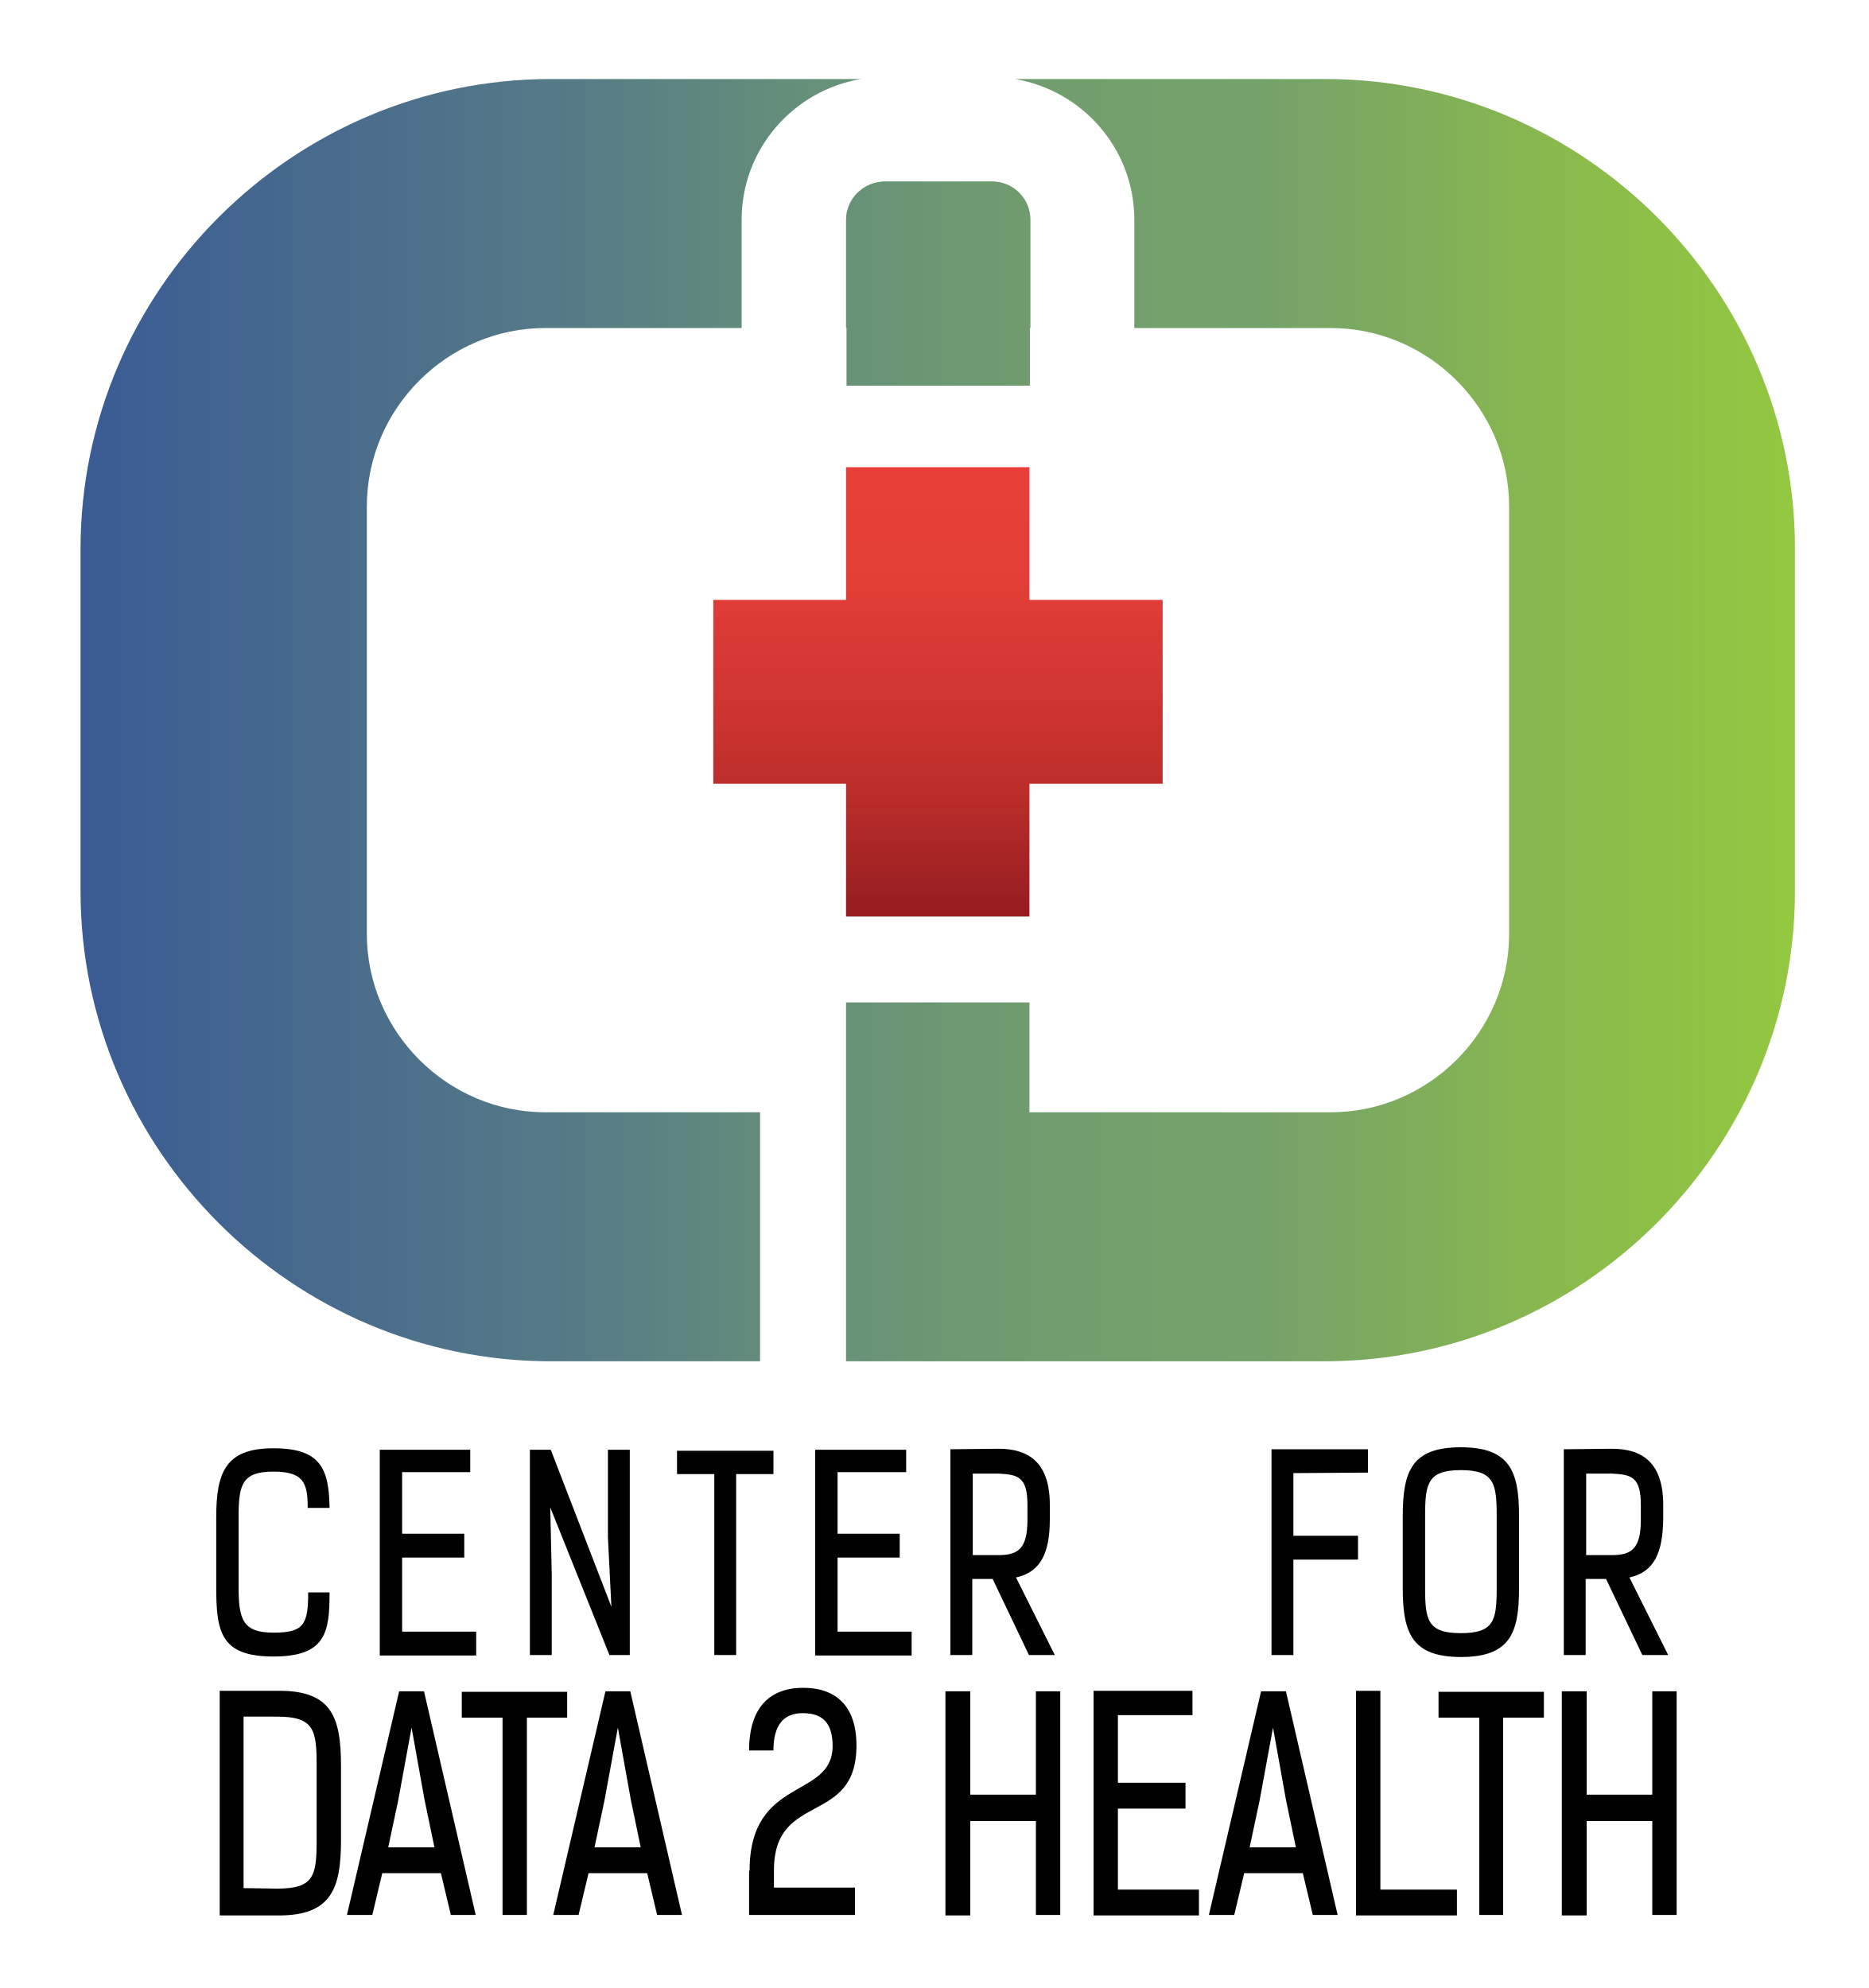
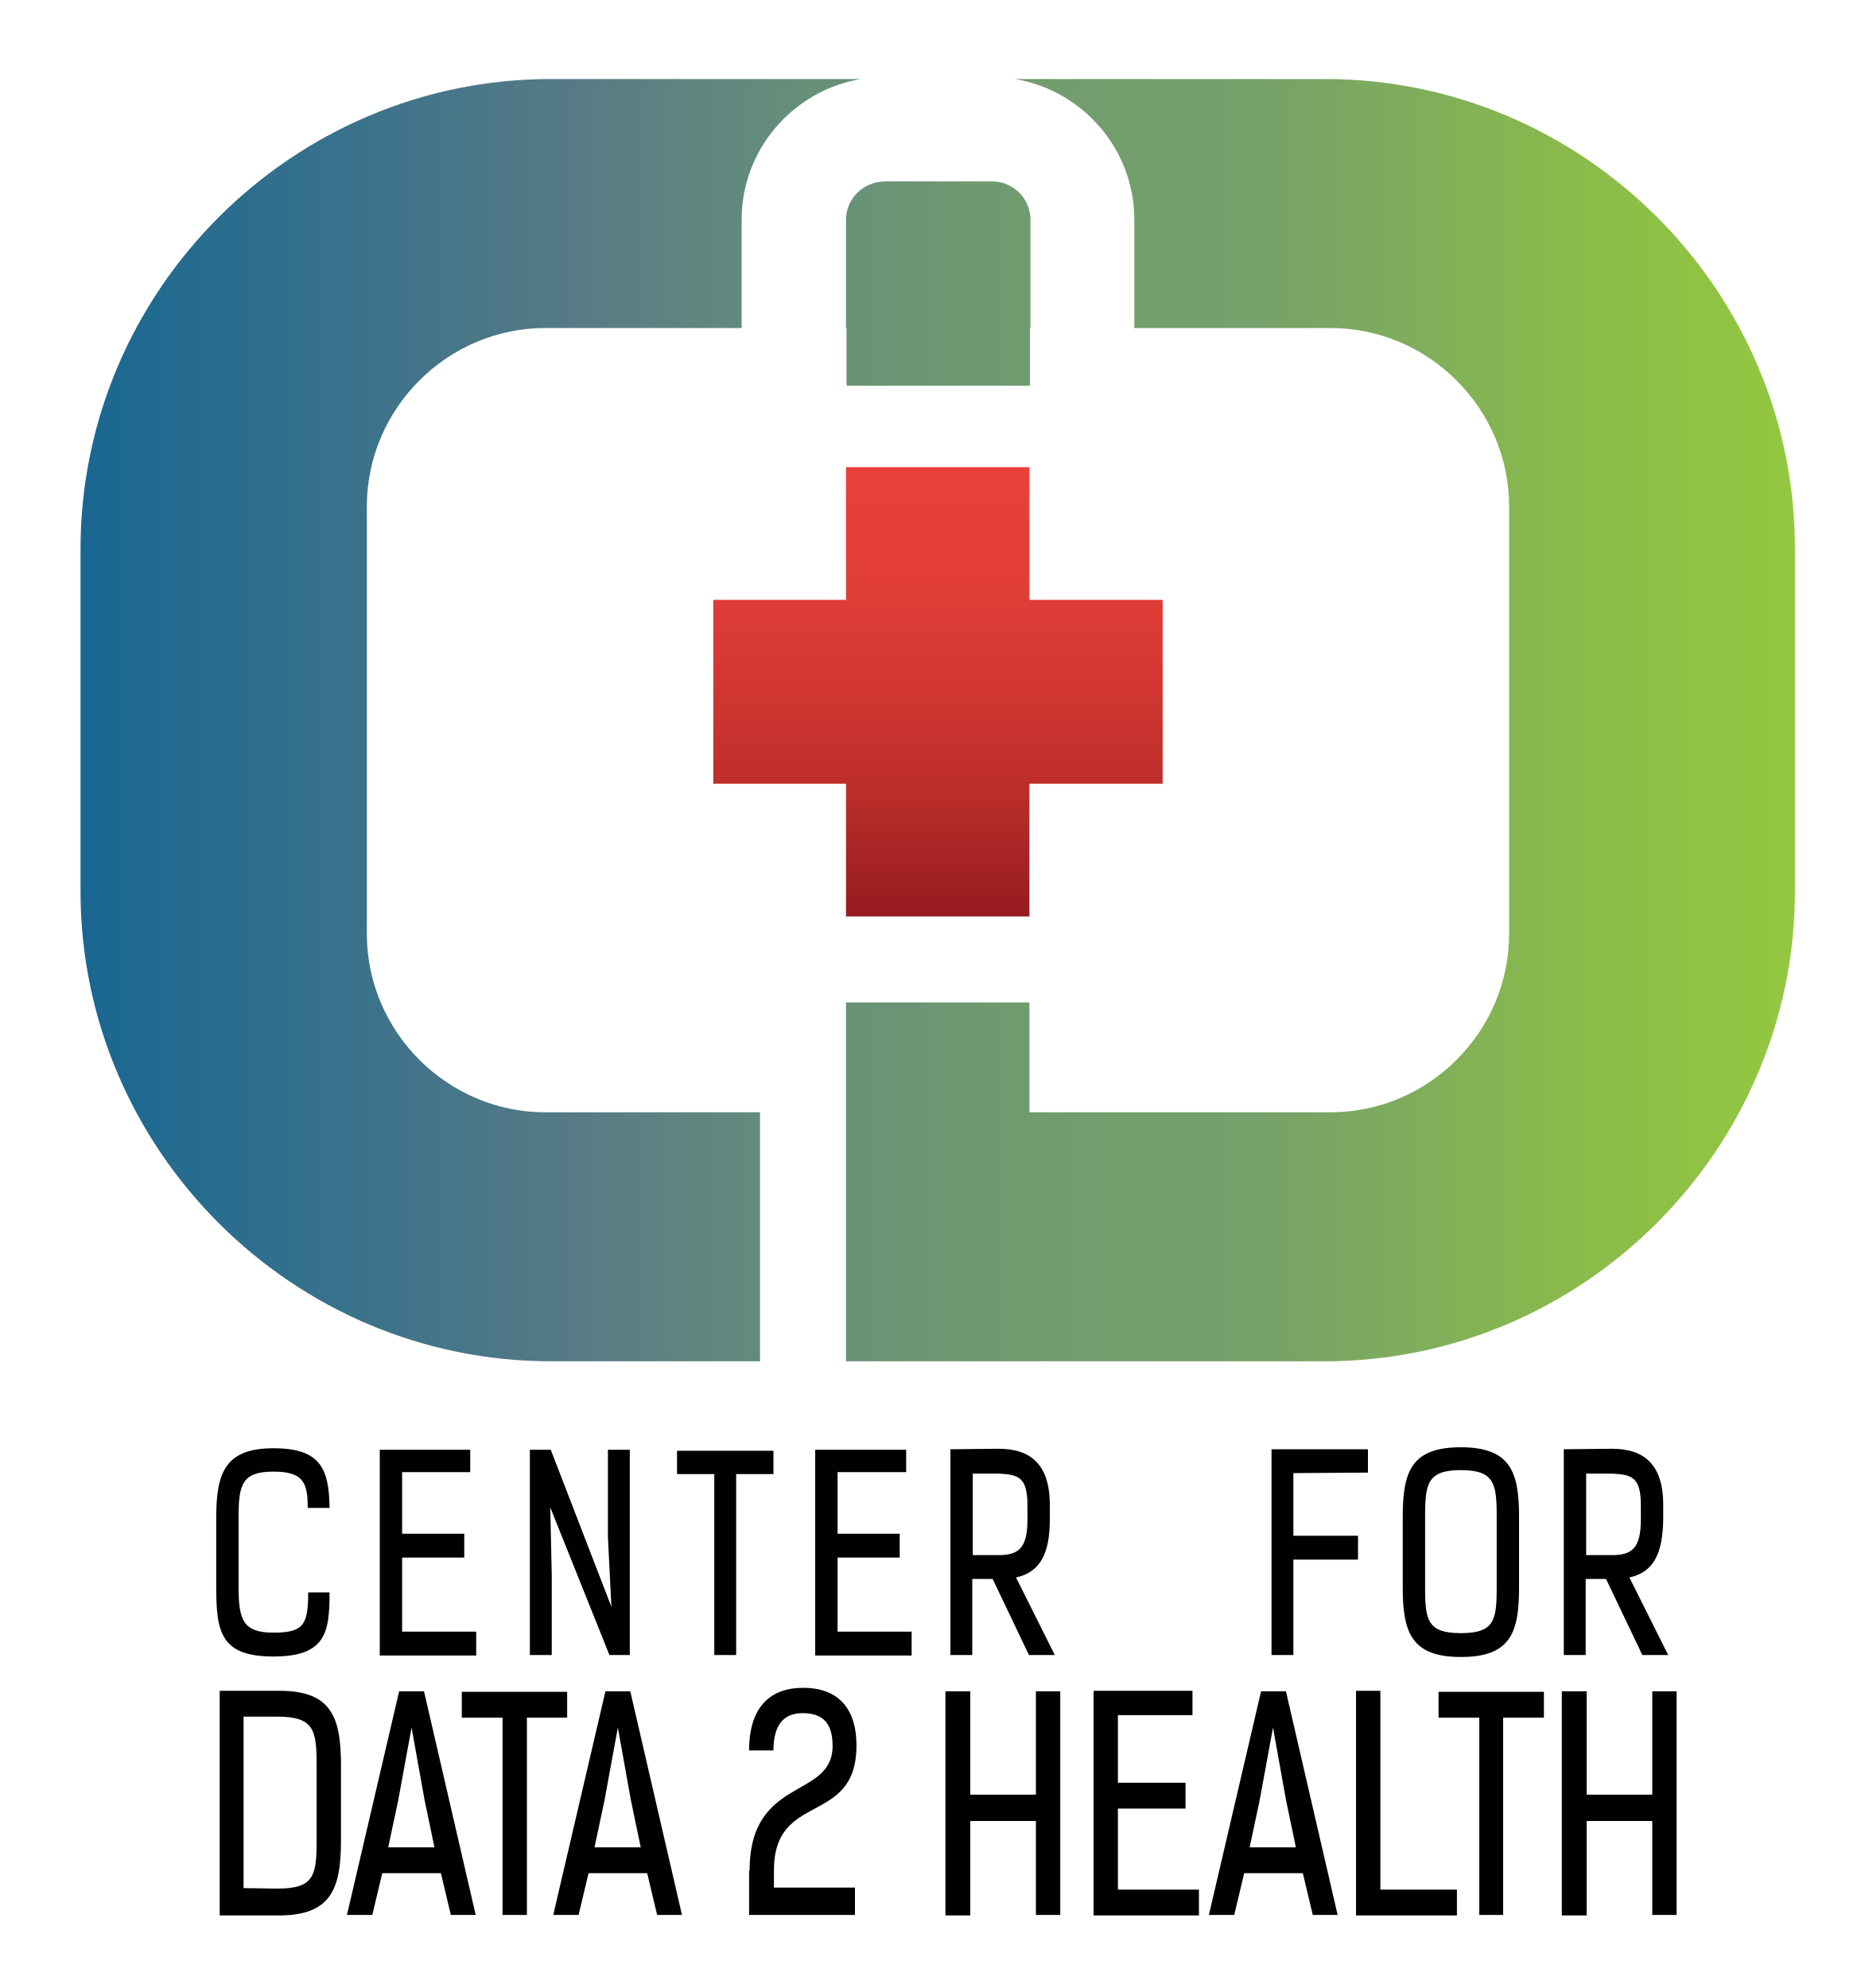
- <svg xmlns="http://www.w3.org/2000/svg" version="1.1" id="Layer_1" x="0px" y="0px" viewBox="0 0 376 400" style="enable-background:new 0 0 376 400;" xml:space="preserve">
+ <svg xmlns="http://www.w3.org/2000/svg" version="1.1" id="Layer_1" x="0px" y="0px" viewBox="-81 -56 376 400" style="enable-background:new -81 -56 376 400;" xml:space="preserve">
  <style type="text/css">
	.st0{fill:#010101;}
	.st1{fill:url(#SVGID_1_);}
	.st2{fill:url(#SVGID_2_);}
</style>
-   <path class="st0" d="M61.9,303.3c0-5-0.9-7.2-6.9-7.2c-6.3,0-7,2.6-7,9.1v14.2c0,6.5,0.9,9.1,7,9.1s7-1.6,7-8.1h4.3  c0,8-0.7,12.9-11.3,12.9s-11.5-4.9-11.5-14v-14c0-9.1,1.9-13.9,11.5-13.9c9.4,0,11.2,4,11.3,12h-4.4V303.3z M94.6,291.7v4.5H80.9  v12.4h12.5v4.8H80.9v14.9h14.9v4.8H76.4v-41.4L94.6,291.7L94.6,291.7z M123,323.3l-0.7-14v-17.6h4.4V333h-4.1l-11.9-29.7l0.3,13.6  V333h-4.4v-41.3h4.2L123,323.3z M148.1,296.6V333h-4.4v-36.4h-7.5v-4.7h19.4v4.7H148.1L148.1,296.6z M182.3,291.7v4.5h-13.8v12.4  H181v4.8h-12.5v14.9h14.9v4.8H164v-41.4L182.3,291.7L182.3,291.7z M204.4,317.4l7.8,15.6H207l-7.3-15.3h-4.1V333h-4.4v-41.4l9.7-0.1  c6.3,0,10.3,3,10.3,11.3v2.9C211.2,312.4,209.4,316.3,204.4,317.4z M195.7,296.5v16.4h5.2c4,0,5.8-1.4,5.8-7.1v-2.9  c0-5.7-1.8-6.2-5.8-6.4H195.7z M260.2,296.4V309h13v4.8h-13V333h-4.4v-41.4h19.4v4.7L260.2,296.4L260.2,296.4z M305.6,319.5  c0,9.1-1.8,13.9-11.7,13.9c-9.9,0-11.7-4.9-11.7-13.9v-14.4c0-9.1,1.8-13.9,11.7-13.9s11.7,4.9,11.7,13.9V319.5z M301.1,305  c0-6.5-0.5-9.2-7.2-9.2c-6.7,0-7.2,2.7-7.2,9.2v14.5c0,6.5,0.5,9.1,7.2,9.1c6.7,0,7.2-2.6,7.2-9.1V305z M327.8,317.4l7.8,15.6h-5.2  l-7.3-15.3H319V333h-4.4v-41.4l9.7-0.1c6.3,0,10.3,3,10.3,11.3v2.9C334.5,312.4,332.8,316.3,327.8,317.4z M319.1,296.5v16.4h5.2  c4,0,5.8-1.4,5.8-7.1v-2.9c0-5.7-1.8-6.2-5.8-6.4H319.1z M44.2,385.3v-45.1h12c10.5,0,12.4,5.3,12.4,15.1v14.9  c0,9.8-1.9,15.3-12.8,15.2H44.2V385.3z M55.8,380c7.4,0,7.9-2.6,7.9-9.8v-15c0-7.1-0.5-9.8-7.9-9.8H49v34.5L55.8,380L55.8,380z   M90.7,385.3l-2-8.4H76.9l-2,8.4h-5.1l10.5-45h5l10.4,45H90.7z M82.8,347.6l-2.7,14.7l-2,9.4h9.3l-2-9.6L82.8,347.6z M106,345.6  v39.7h-4.9v-39.7h-8.2v-5.2h21.2v5.2H106z M132.2,385.3l-2-8.4h-11.8l-2,8.4h-5.1l10.5-45h5l10.4,45H132.2z M124.3,347.6l-2.7,14.7  l-2,9.4h9.3l-2-9.6L124.3,347.6z M150.8,376.4c0-19.1,16.7-14.3,16.7-25.1c0-4.4-1.8-6.6-6-6.6c-3.8,0-5.9,2.3-5.9,7.5h-4.9  c0-8.8,4.3-12.6,10.9-12.6c6.5,0,10.7,3.6,10.7,11.6c0,16.3-16.6,9.1-16.6,25.1v3.5H172v5.5h-21.3v-8.9H150.8z M208.4,385.3v-18.9  h-13.2v19h-5v-45.1h5v20.8h13.2v-20.8h4.9v45H208.4z M239.9,340.2v4.9h-15v13.6h13.6v5.2h-13.6v16.3h16.3v5.2H220v-45.2H239.9z   M264.1,385.3l-2-8.4h-11.8l-2,8.4h-5.1l10.5-45h5l10.4,45H264.1z M256.1,347.6l-2.7,14.7l-2,9.4h9.3l-2-9.6L256.1,347.6z   M272.8,385.3v-45.1h4.9v40h15.4v5.2h-20.3V385.3z M302.4,345.6v39.7h-4.8v-39.7h-8.2v-5.2h21.2v5.2H302.4z M332.4,385.3v-18.9  h-13.2v19h-5v-45.1h5v20.8h13.2v-20.8h4.9v45H332.4z" />
-   <linearGradient id="SVGID_1_" gradientUnits="userSpaceOnUse" x1="188.691" y1="219.589" x2="188.691" y2="309.988" gradientTransform="matrix(1 0 0 -1 0 404)">
+   <path class="st0" d="M-19.1,247.3c0-5-0.9-7.2-6.9-7.2c-6.3,0-7,2.6-7,9.1v14.2c0,6.5,0.9,9.1,7,9.1s7-1.6,7-8.1h4.3  c0,8-0.7,12.9-11.3,12.9s-11.5-4.9-11.5-14v-14c0-9.1,1.9-13.9,11.5-13.9c9.4,0,11.2,4,11.3,12h-4.4V247.3z M13.6,235.7v4.5H-0.1  v12.4h12.5v4.8H-0.1v14.9h14.9v4.8H-4.6v-41.4L13.6,235.7L13.6,235.7z M42,267.3l-0.7-14v-17.6h4.4V277h-4.1l-11.9-29.7l0.3,13.6  V277h-4.4v-41.3h4.2L42,267.3z M67.1,240.6V277h-4.4v-36.4h-7.5v-4.7h19.4v4.7H67.1L67.1,240.6z M101.3,235.7v4.5H87.5v12.4H100v4.8  H87.5v14.9h14.9v4.8H83v-41.4L101.3,235.7L101.3,235.7z M123.4,261.4l7.8,15.6H126l-7.3-15.3h-4.1V277h-4.4v-41.4l9.7-0.1  c6.3,0,10.3,3,10.3,11.3v2.9C130.2,256.4,128.4,260.3,123.4,261.4z M114.7,240.5v16.4h5.2c4,0,5.8-1.4,5.8-7.1v-2.9  c0-5.7-1.8-6.2-5.8-6.4H114.7z M179.2,240.4V253h13v4.8h-13V277h-4.4v-41.4h19.4v4.7L179.2,240.4L179.2,240.4z M224.6,263.5  c0,9.1-1.8,13.9-11.7,13.9c-9.9,0-11.7-4.9-11.7-13.9v-14.4c0-9.1,1.8-13.9,11.7-13.9s11.7,4.9,11.7,13.9V263.5z M220.1,249  c0-6.5-0.5-9.2-7.2-9.2s-7.2,2.7-7.2,9.2v14.5c0,6.5,0.5,9.1,7.2,9.1s7.2-2.6,7.2-9.1V249z M246.8,261.4l7.8,15.6h-5.2l-7.3-15.3  H238V277h-4.4v-41.4l9.7-0.1c6.3,0,10.3,3,10.3,11.3v2.9C253.5,256.4,251.8,260.3,246.8,261.4z M238.1,240.5v16.4h5.2  c4,0,5.8-1.4,5.8-7.1v-2.9c0-5.7-1.8-6.2-5.8-6.4H238.1z M-36.8,329.3v-45.1h12c10.5,0,12.4,5.3,12.4,15.1v14.9  c0,9.8-1.9,15.3-12.8,15.2h-11.6V329.3z M-25.2,324c7.4,0,7.9-2.6,7.9-9.8v-15c0-7.1-0.5-9.8-7.9-9.8H-32v34.5L-25.2,324L-25.2,324z   M9.7,329.3l-2-8.4H-4.1l-2,8.4h-5.1l10.5-45h5l10.4,45H9.7z M1.8,291.6l-2.7,14.7l-2,9.4h9.3l-2-9.6L1.8,291.6z M25,289.6v39.7  h-4.9v-39.7h-8.2v-5.2h21.2v5.2H25z M51.2,329.3l-2-8.4H37.4l-2,8.4h-5.1l10.5-45h5l10.4,45H51.2z M43.3,291.6l-2.7,14.7l-2,9.4h9.3  l-2-9.6L43.3,291.6z M69.8,320.4c0-19.1,16.7-14.3,16.7-25.1c0-4.4-1.8-6.6-6-6.6c-3.8,0-5.9,2.3-5.9,7.5h-4.9  c0-8.8,4.3-12.6,10.9-12.6c6.5,0,10.7,3.6,10.7,11.6c0,16.3-16.6,9.1-16.6,25.1v3.5H91v5.5H69.7v-8.9H69.8z M127.4,329.3v-18.9  h-13.2v19h-5v-45.1h5v20.8h13.2v-20.8h4.9v45H127.4z M158.9,284.2v4.9h-15v13.6h13.6v5.2h-13.6v16.3h16.3v5.2H139v-45.2H158.9z   M183.1,329.3l-2-8.4h-11.8l-2,8.4h-5.1l10.5-45h5l10.4,45H183.1z M175.1,291.6l-2.7,14.7l-2,9.4h9.3l-2-9.6L175.1,291.6z   M191.8,329.3v-45.1h4.9v40h15.4v5.2h-20.3V329.3z M221.4,289.6v39.7h-4.8v-39.7h-8.2v-5.2h21.2v5.2H221.4z M251.4,329.3v-18.9  h-13.2v19h-5v-45.1h5v20.8h13.2v-20.8h4.9v45H251.4z" />
+   <linearGradient id="SVGID_1_" gradientUnits="userSpaceOnUse" x1="107.7" y1="12.4" x2="107.7" y2="-78" gradientTransform="matrix(1 0 0 1 0 116)">
    <stop offset="0" style="stop-color:#951B1F" />
    <stop offset="6.032908e-02" style="stop-color:#9D2022" />
    <stop offset="0.285" style="stop-color:#BC2E2A" />
    <stop offset="0.514" style="stop-color:#D23632" />
    <stop offset="0.749" style="stop-color:#E23E37" />
    <stop offset="1" style="stop-color:#E93F3A" />
  </linearGradient>
-   <polygon class="st1" points="170.2,157.7 143.5,157.7 143.5,120.7 170.2,120.7 170.2,94 207.1,94 207.1,120.7 233.9,120.7   233.9,157.7 207.1,157.7 207.1,184.4 170.2,184.4 " />
-   <linearGradient id="SVGID_2_" gradientUnits="userSpaceOnUse" x1="16.191" y1="144.9" x2="361.191" y2="144.9">
-     <stop offset="0" style="stop-color:#3A5B94" />
+   <polygon class="st1" points="89.2,101.7 62.5,101.7 62.5,64.7 89.2,64.7 89.2,38 126.1,38 126.1,64.7 152.9,64.7 152.9,101.7   126.1,101.7 126.1,128.4 89.2,128.4 " />
+   <linearGradient id="SVGID_2_" gradientUnits="userSpaceOnUse" x1="-64.8" y1="199.1" x2="280.1" y2="199.1" gradientTransform="matrix(1 0 0 -1 0 288)">
+     <stop offset="0" style="stop-color:#186791" />
    <stop offset="0.289" style="stop-color:#567B86" />
    <stop offset="0.339" style="stop-color:#5C8381" />
    <stop offset="0.427" style="stop-color:#669079" />
    <stop offset="0.516" style="stop-color:#6E9971" />
    <stop offset="0.603" style="stop-color:#739F6C" />
    <stop offset="0.689" style="stop-color:#75A16A" />
    <stop offset="0.878" style="stop-color:#8BBB4A" />
    <stop offset="1" style="stop-color:#93C840" />
  </linearGradient>
-   <path class="st2" d="M152.8,273.9h-42c-52,0-94.6-42.6-94.6-94.6v-68.8c0-52,42.6-94.6,94.6-94.6h62.4c-13.6,2.3-24,14.1-24,28.3V66  h-39.5c-19.7,0-35.9,16.2-35.9,35.9v86c0,19.7,16.2,35.9,35.9,35.9h43.2V273.9z M170.2,44.2V66h0.1v11.6h36.9V66h0.1V44.2  c0-4.3-3.5-7.7-7.7-7.7h-21.5C173.7,36.5,170.2,40,170.2,44.2z M266.6,15.9h-62.4c13.6,2.3,24,14.1,24,28.3V66h39.5  c19.7,0,35.9,16.2,35.9,35.9v86c0,19.7-16.2,35.9-35.9,35.9h-60.6v-22.1h-36.9v22.1h0v50.1h96.3c52,0,94.6-42.6,94.6-94.6v-68.8  C361.2,58.5,318.6,15.9,266.6,15.9z" />
+   <path class="st2" d="M71.8,217.9h-42c-52,0-94.6-42.6-94.6-94.6V54.5c0-52,42.6-94.6,94.6-94.6h62.4c-13.6,2.3-24,14.1-24,28.3V10  H28.7C9,10-7.2,26.2-7.2,45.9v86c0,19.7,16.2,35.9,35.9,35.9h43.2v50.1H71.8z M89.2-11.8V10h0.1v11.6h36.9V10h0.1v-21.8  c0-4.3-3.5-7.7-7.7-7.7H97.1C92.7-19.5,89.2-16,89.2-11.8z M185.6-40.1h-62.4c13.6,2.3,24,14.1,24,28.3V10h39.5  c19.7,0,35.9,16.2,35.9,35.9v86c0,19.7-16.2,35.9-35.9,35.9h-60.6v-22.1H89.2v22.1l0,0v50.1h96.3c52,0,94.6-42.6,94.6-94.6V54.5  C280.2,2.5,237.6-40.1,185.6-40.1z" />
</svg>
